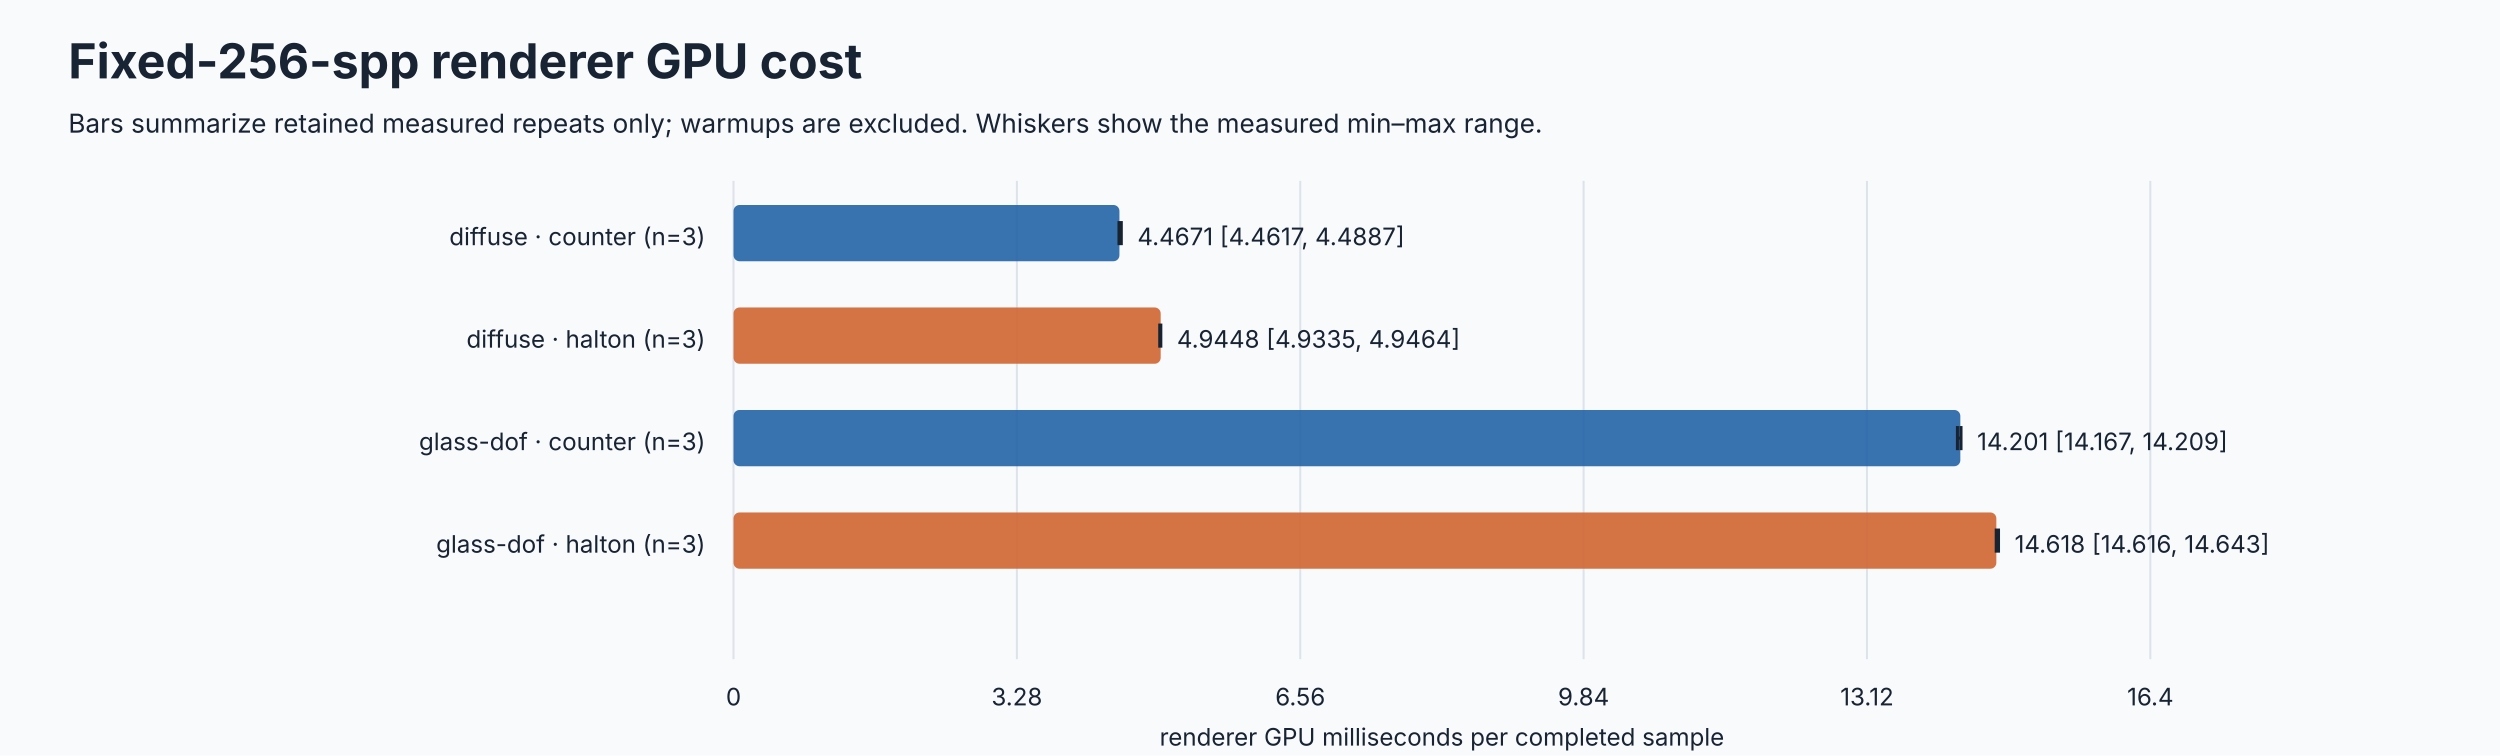
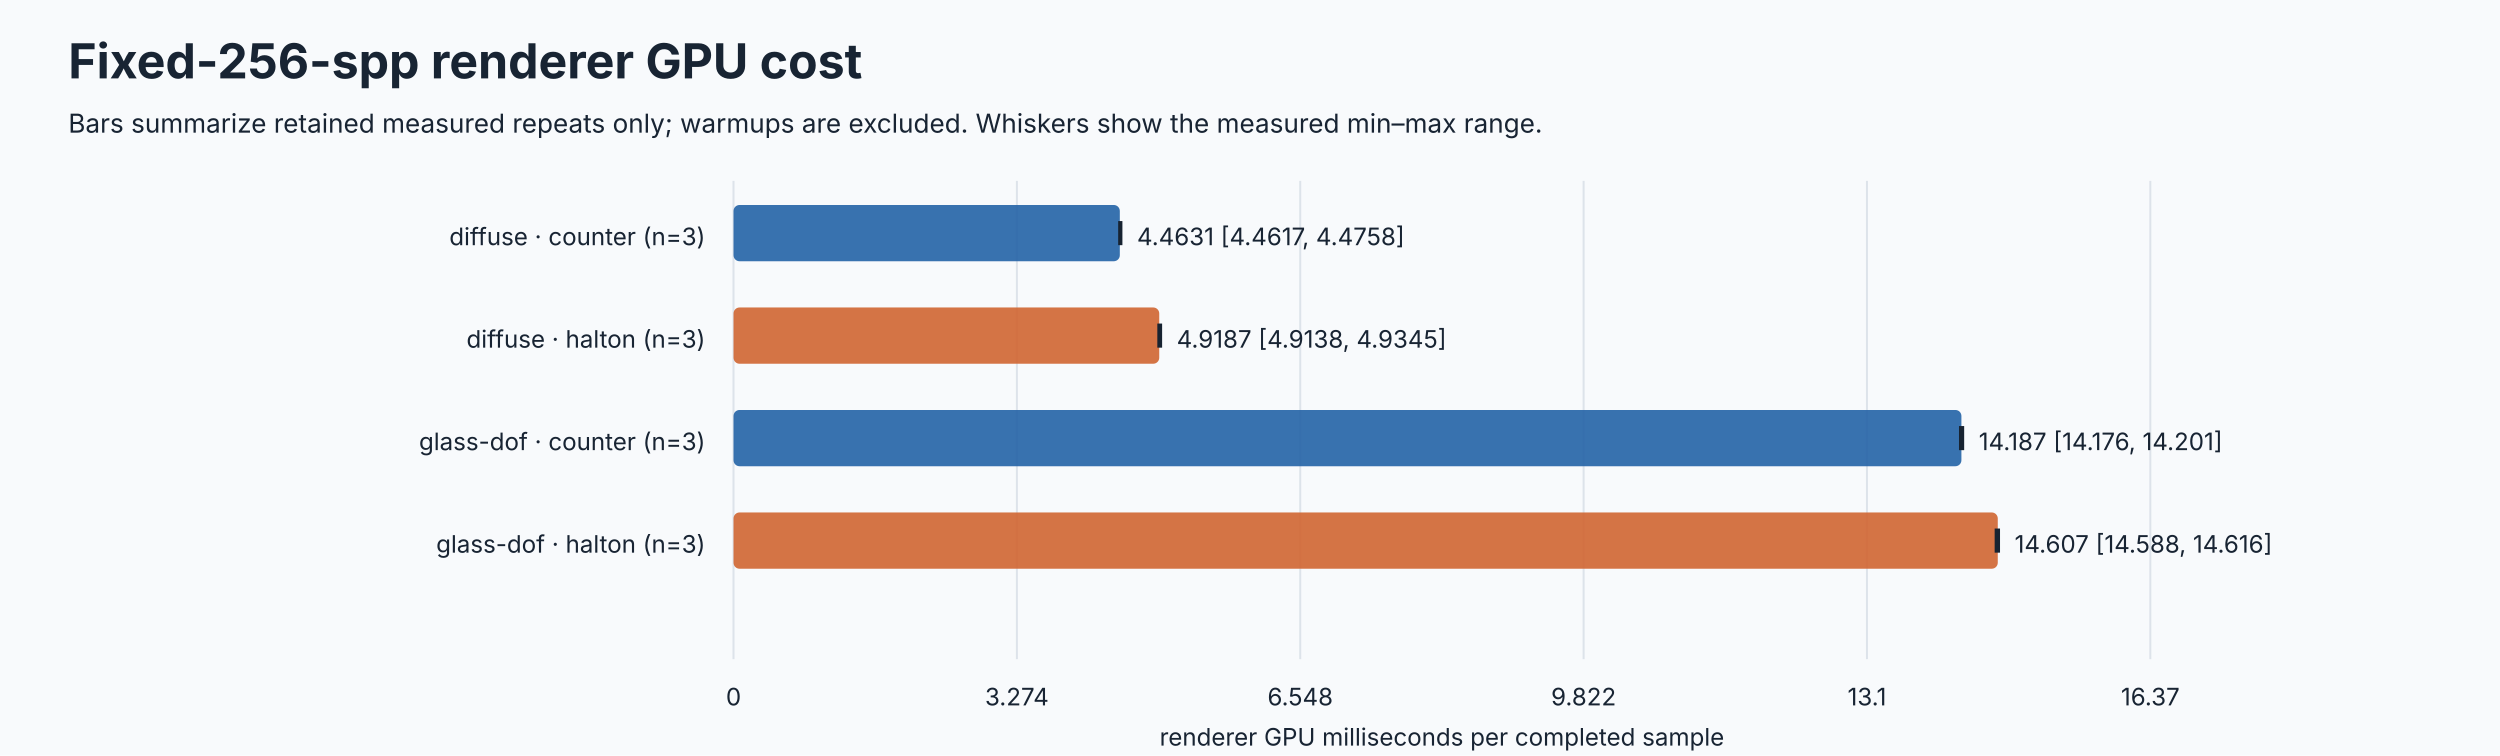
<svg xmlns="http://www.w3.org/2000/svg" width="1244" height="376" viewBox="0 0 1244 376" role="img" aria-labelledby="title desc">
  <rect width="1244" height="376" fill="#f8fafc" />
  <g font-family="system-ui,-apple-system,BlinkMacSystemFont,Segoe UI,sans-serif" fill="#182433">
    <text x="34" y="39" font-size="24" font-weight="650">Fixed-256-spp renderer GPU cost</text>
    <text x="34" y="66" font-size="13">Bars summarize retained measured repeats only; warmups are excluded. Whiskers show the measured min–max range.</text>
    <path d="M365.00 90 V328" stroke="#dde3ea" />
    <text x="365.00" y="351" text-anchor="middle" font-size="12">0</text>
    <path d="M506.00 90 V328" stroke="#dde3ea" />
-     <text x="506.00" y="351" text-anchor="middle" font-size="12">3.28</text>
+     <text x="506.00" y="351" text-anchor="middle" font-size="12">3.274</text>
    <path d="M647.00 90 V328" stroke="#dde3ea" />
-     <text x="647.00" y="351" text-anchor="middle" font-size="12">6.56</text>
+     <text x="647.00" y="351" text-anchor="middle" font-size="12">6.548</text>
    <path d="M788.00 90 V328" stroke="#dde3ea" />
-     <text x="788.00" y="351" text-anchor="middle" font-size="12">9.84</text>
+     <text x="788.00" y="351" text-anchor="middle" font-size="12">9.822</text>
    <path d="M929.00 90 V328" stroke="#dde3ea" />
-     <text x="929.00" y="351" text-anchor="middle" font-size="12">13.12</text>
+     <text x="929.00" y="351" text-anchor="middle" font-size="12">13.1</text>
    <path d="M1070.00 90 V328" stroke="#dde3ea" />
-     <text x="1070.00" y="351" text-anchor="middle" font-size="12">16.4</text>
+     <text x="1070.00" y="351" text-anchor="middle" font-size="12">16.37</text>
    <text x="717.50" y="371" text-anchor="middle" font-size="12">renderer GPU milliseconds per completed sample</text>
    <text x="351" y="122" text-anchor="end" font-size="12">diffuse · counter (n=3)</text>
-     <rect x="365" y="102" width="192.03" height="28" rx="3" fill="#2463a6" opacity="0.9" />
-     <path d="M556.80 116 H557.96 M556.80 110 V122 M557.96 110 V122" stroke="#172331" stroke-width="1.5" />
-     <text x="565.96" y="122" font-size="12">4.4671 [4.4617, 4.4887]</text>
+     <rect x="365" y="102" width="192.22" height="28" rx="3" fill="#2463a6" opacity="0.9" />
+     <path d="M557.15 116 H557.76 M557.15 110 V122 M557.76 110 V122" stroke="#172331" stroke-width="1.5" />
+     <text x="565.76" y="122" font-size="12">4.4631 [4.4617, 4.4758]</text>
    <text x="351" y="173" text-anchor="end" font-size="12">diffuse · halton (n=3)</text>
-     <rect x="365" y="153" width="212.56" height="28" rx="3" fill="#d06531" opacity="0.9" />
-     <path d="M577.08 167 H577.63 M577.08 161 V173 M577.63 161 V173" stroke="#172331" stroke-width="1.5" />
-     <text x="585.63" y="173" font-size="12">4.9448 [4.9335, 4.9464]</text>
+     <rect x="365" y="153" width="211.84" height="28" rx="3" fill="#d06531" opacity="0.9" />
+     <path d="M576.63 167 H577.52 M576.63 161 V173 M577.52 161 V173" stroke="#172331" stroke-width="1.5" />
+     <text x="585.52" y="173" font-size="12">4.9187 [4.9138, 4.9345]</text>
    <text x="351" y="224" text-anchor="end" font-size="12">glass-dof · counter (n=3)</text>
-     <rect x="365" y="204" width="610.46" height="28" rx="3" fill="#2463a6" opacity="0.9" />
-     <path d="M974.01 218 H975.80 M974.01 212 V224 M975.80 212 V224" stroke="#172331" stroke-width="1.5" />
-     <text x="983.80" y="224" font-size="12">14.201 [14.167, 14.209]</text>
+     <rect x="365" y="204" width="611.00" height="28" rx="3" fill="#2463a6" opacity="0.9" />
+     <path d="M975.54 218 H976.62 M975.54 212 V224 M976.62 212 V224" stroke="#172331" stroke-width="1.5" />
+     <text x="984.62" y="224" font-size="12">14.187 [14.176, 14.201]</text>
    <text x="351" y="275" text-anchor="end" font-size="12">glass-dof · halton (n=3)</text>
-     <rect x="365" y="255" width="628.38" height="28" rx="3" fill="#d06531" opacity="0.9" />
-     <path d="M993.31 269 H994.46 M993.31 263 V275 M994.46 263 V275" stroke="#172331" stroke-width="1.5" />
-     <text x="1002.46" y="275" font-size="12">14.618 [14.616, 14.643]</text>
+     <rect x="365" y="255" width="629.09" height="28" rx="3" fill="#d06531" opacity="0.9" />
+     <path d="M993.29 269 H994.46 M993.29 263 V275 M994.46 263 V275" stroke="#172331" stroke-width="1.5" />
+     <text x="1002.46" y="275" font-size="12">14.607 [14.588, 14.616]</text>
  </g>
</svg>
